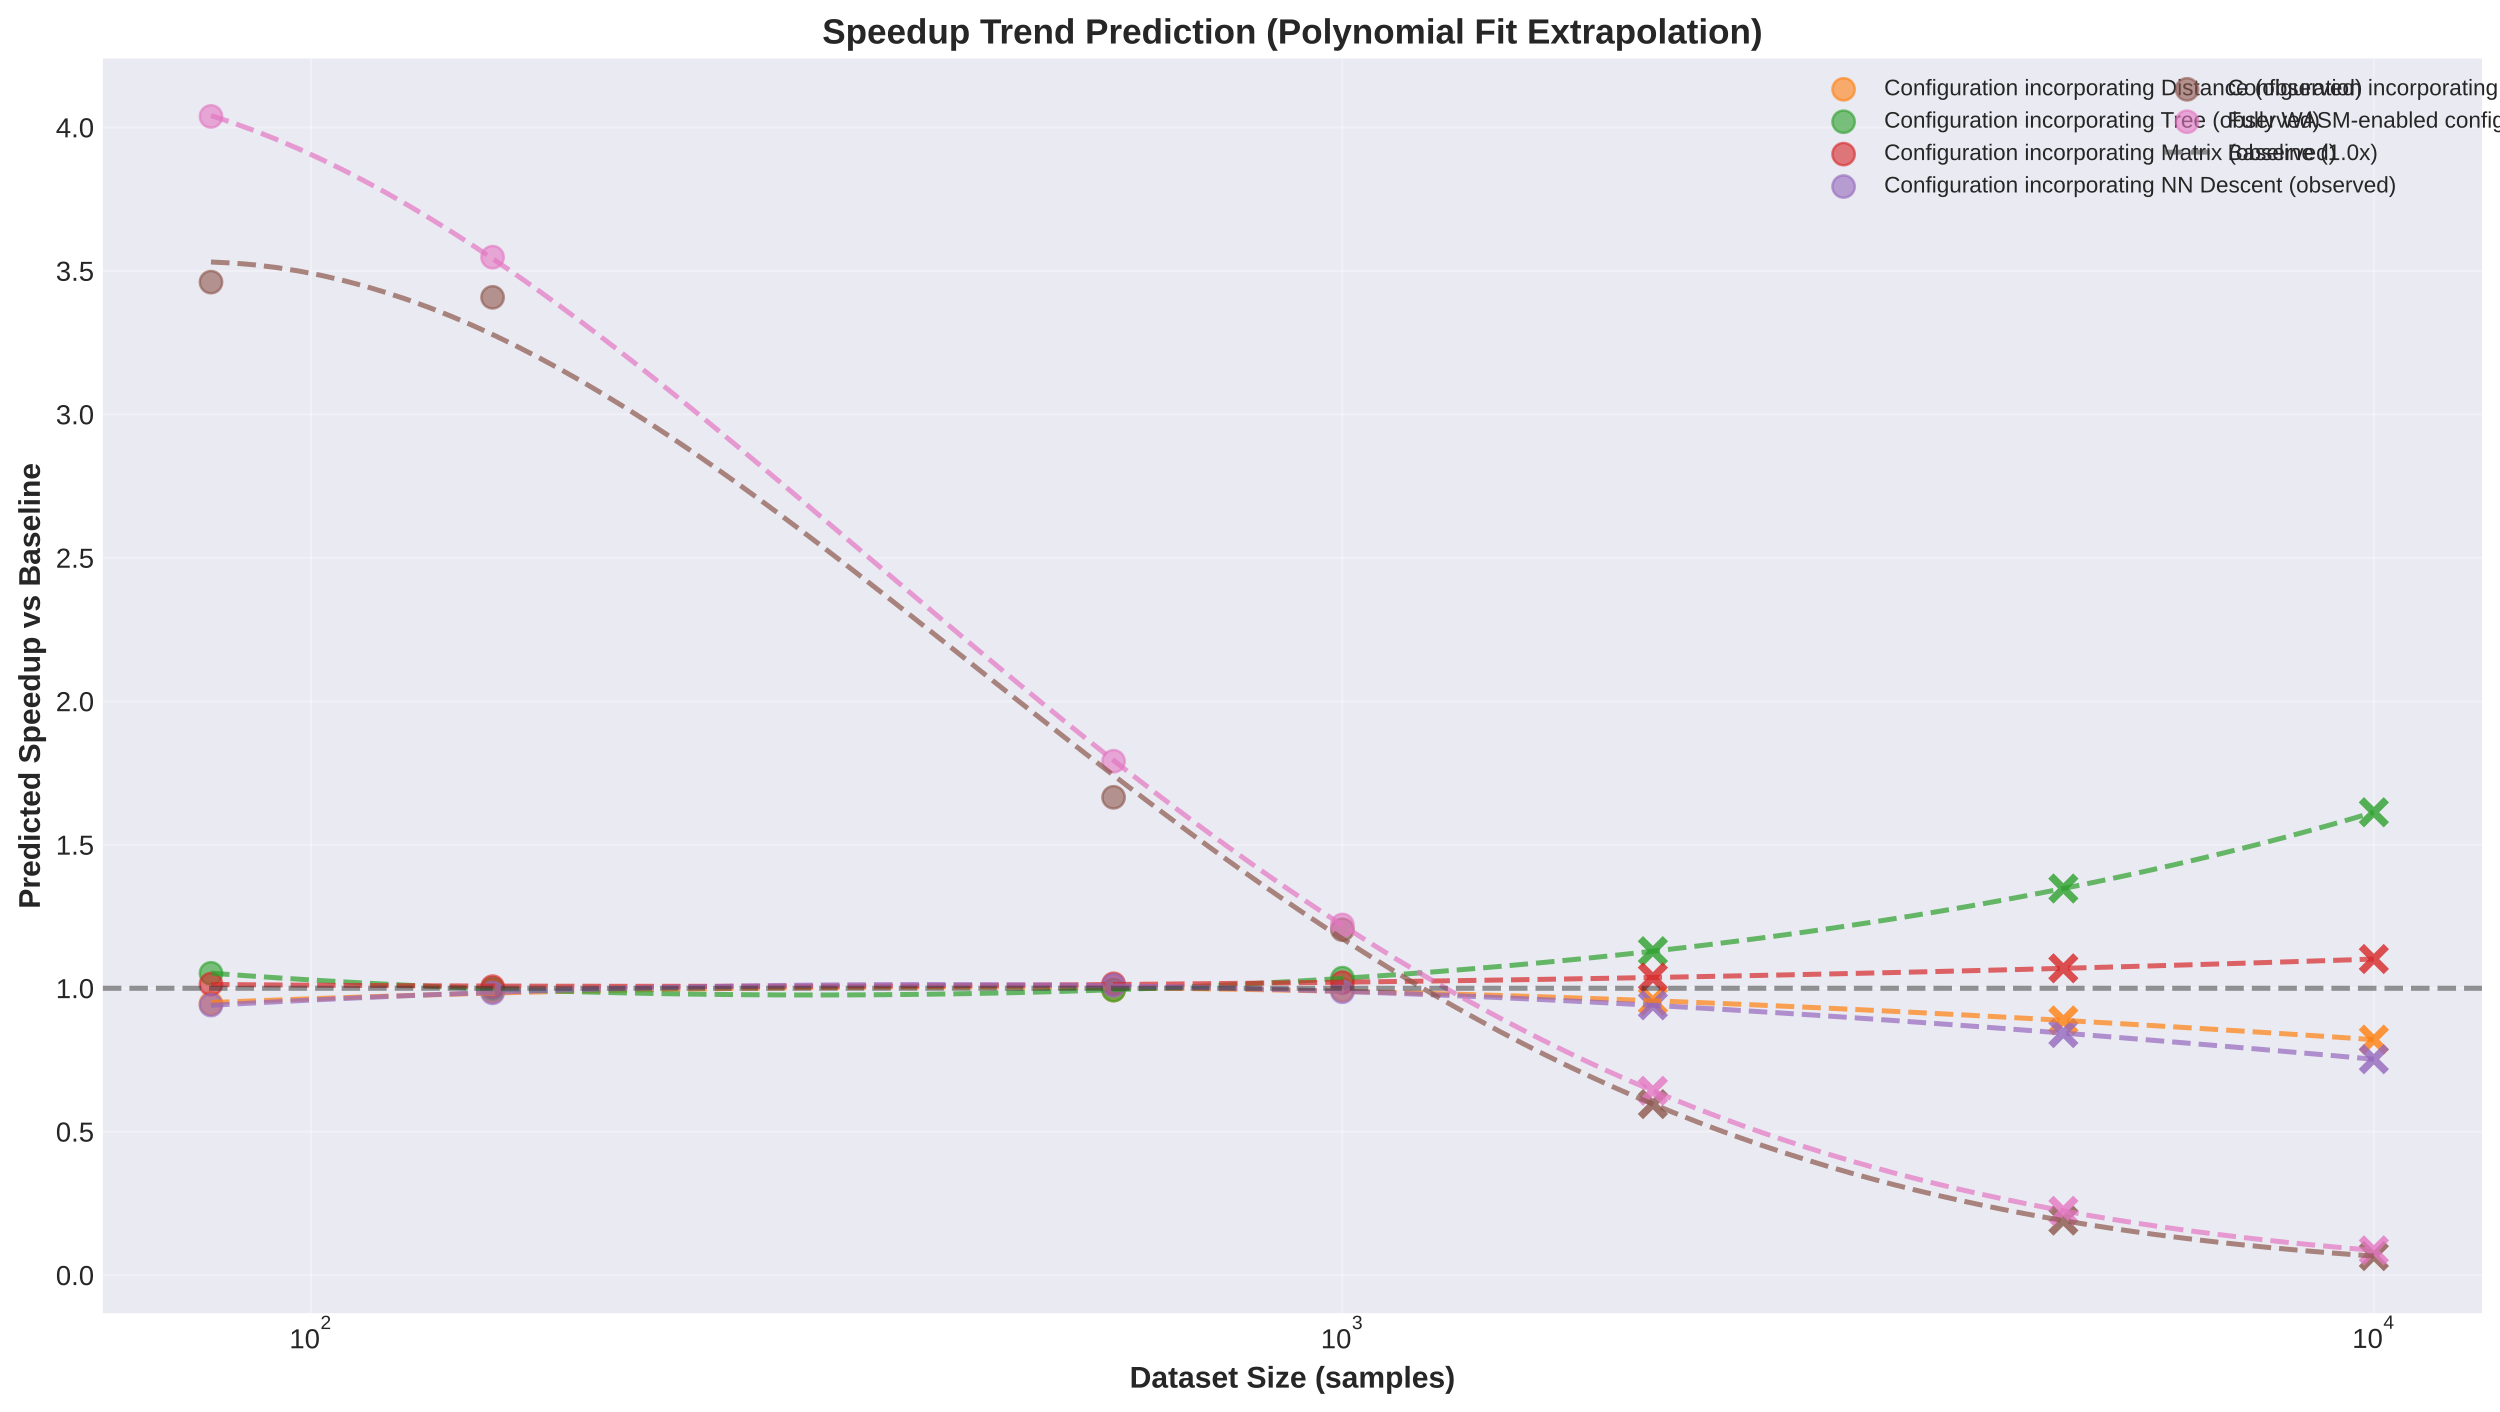
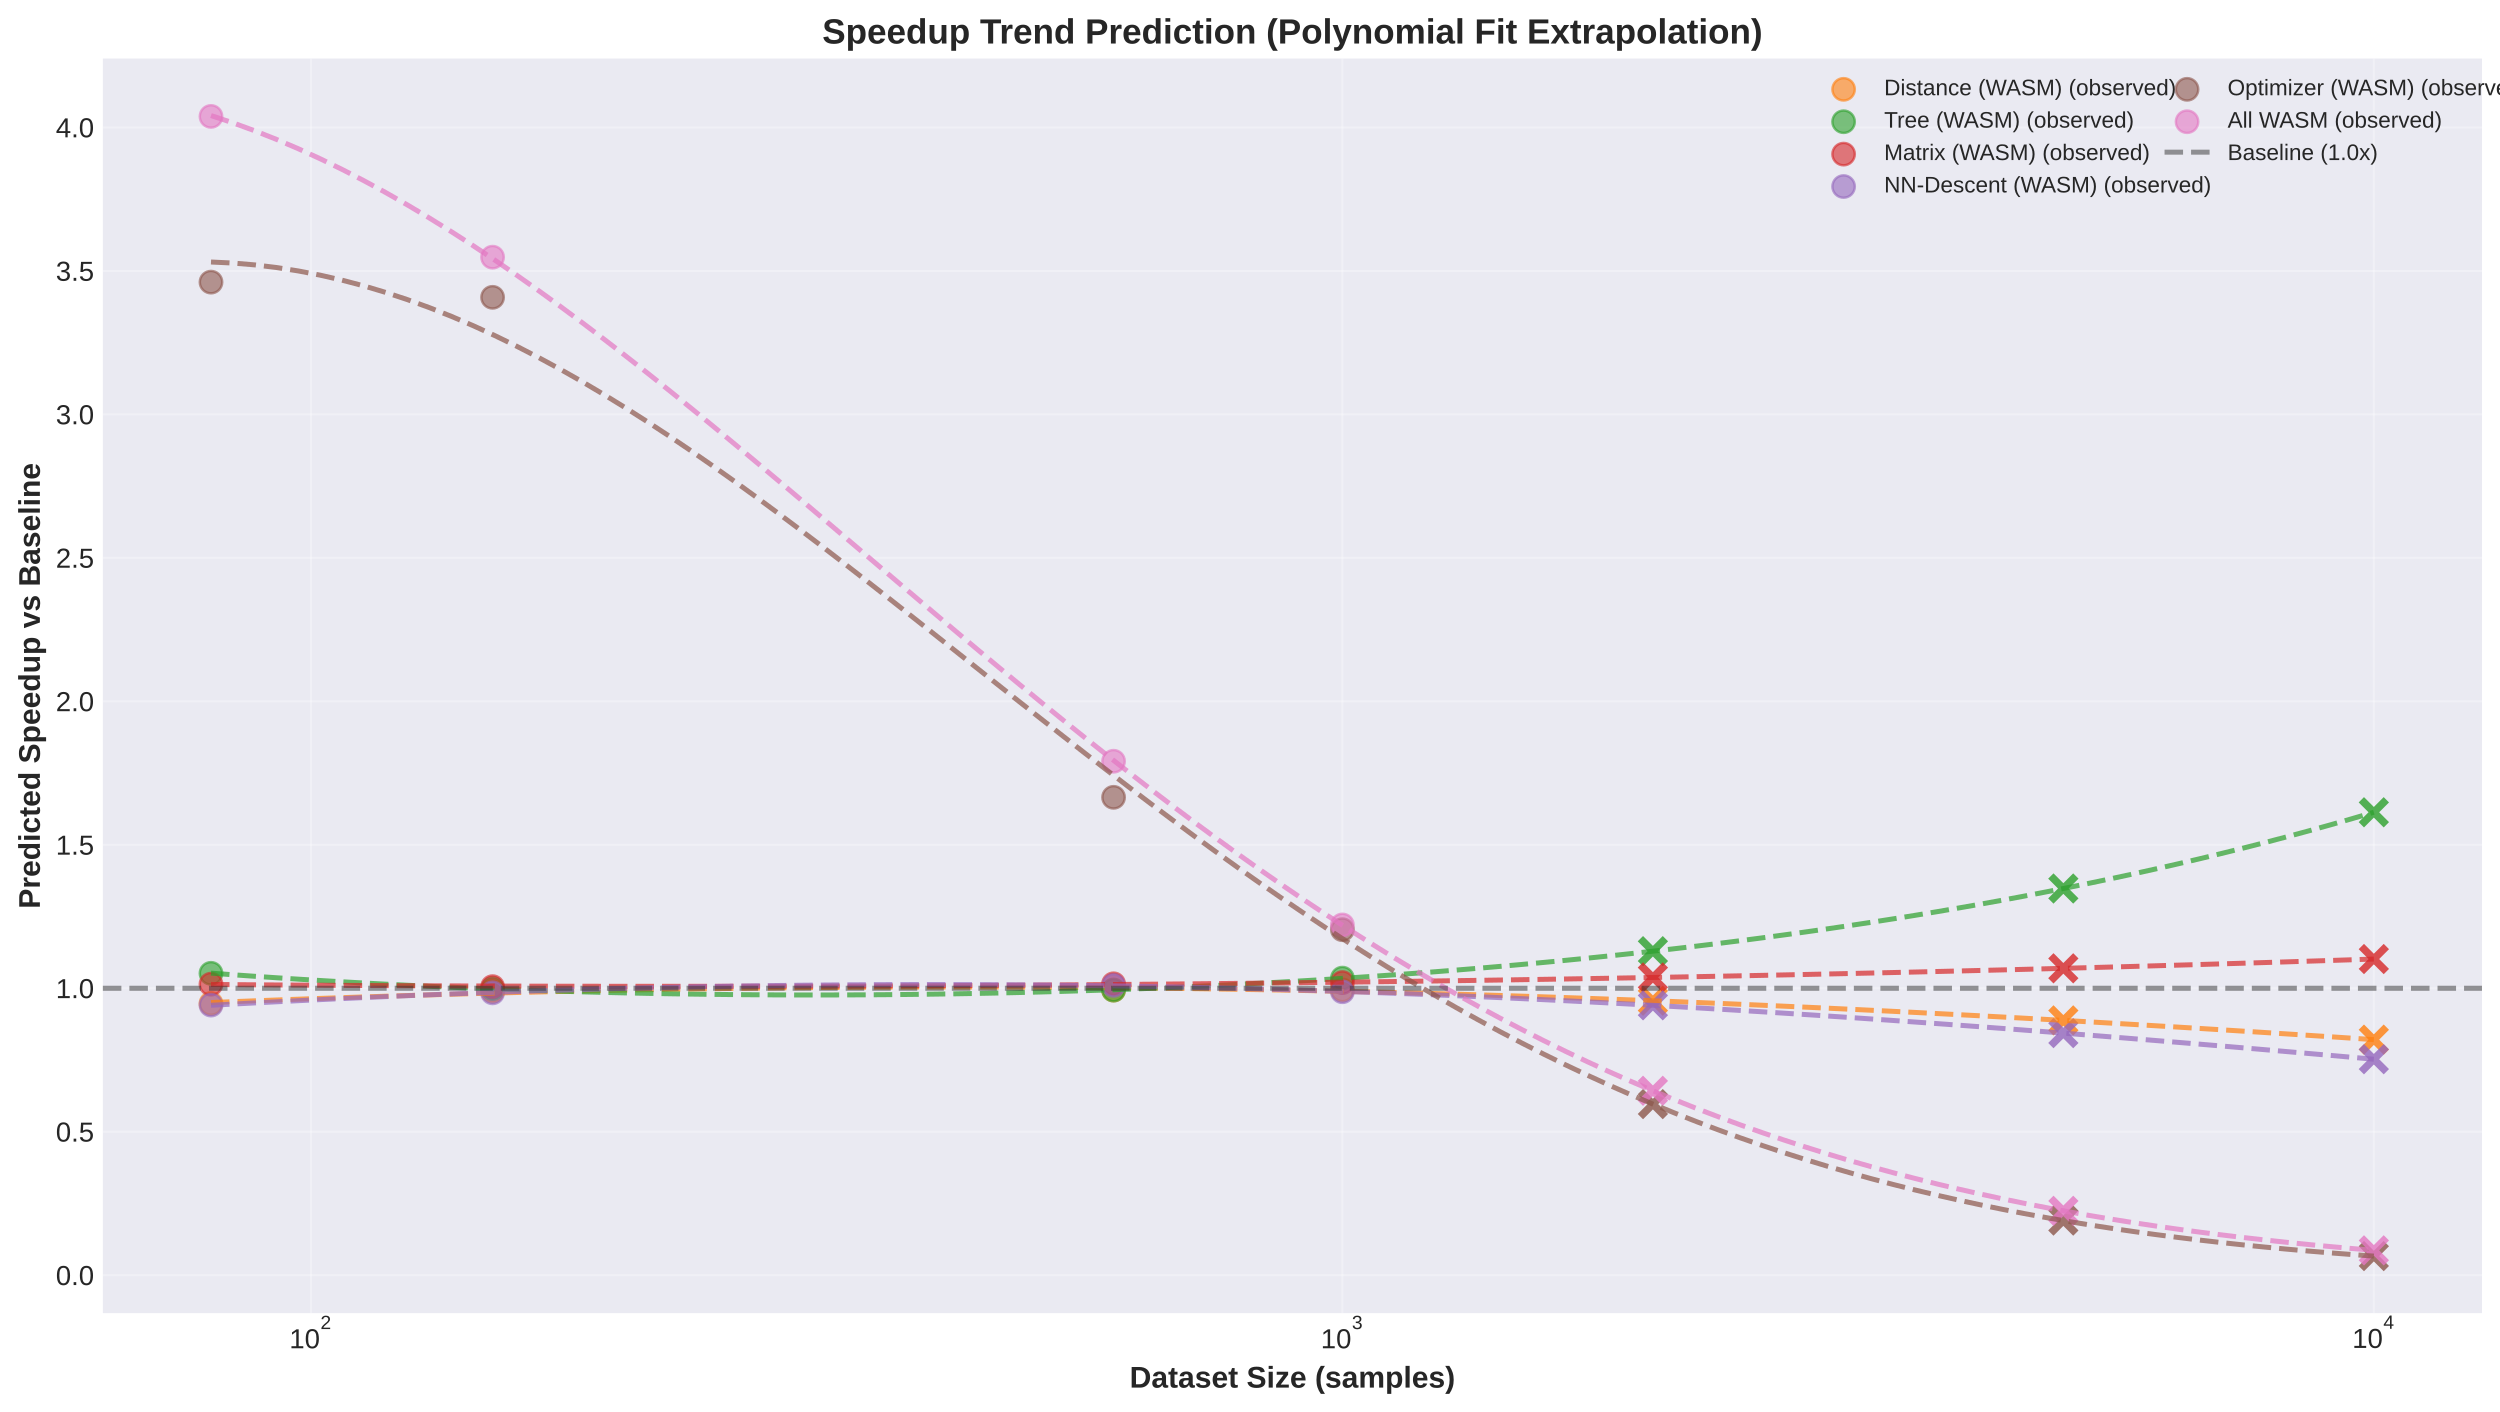
<svg xmlns="http://www.w3.org/2000/svg" xmlns:xlink="http://www.w3.org/1999/xlink" width="998.855pt" height="564.142pt" viewBox="0 0 998.855 564.142" version="1.1">
  <defs>
    <style type="text/css">*{stroke-linejoin: round; stroke-linecap: butt}</style>
  </defs>
  <g id="figure_1">
    <g id="patch_1">
      <path d="M 0 564.142  L 998.855 564.142  L 998.855 0  L 0 0  z " style="fill: #ffffff" />
    </g>
    <g id="axes_1">
      <g id="patch_2">
        <path d="M 41.094 524.65  L 991.655 524.65  L 991.655 23.392  L 41.094 23.392  z " style="fill: #eaeaf2" />
      </g>
      <g id="matplotlib.axis_1">
        <g id="xtick_1">
          <g id="line2d_1">
            <path d="M 124.238 524.65  L 124.238 23.392  " clip-path="url(#pc8024c5286)" style="fill: none; stroke: #ffffff; stroke-opacity: 0.3; stroke-width: 0.8; stroke-linecap: round" />
          </g>
          <g id="line2d_2" />
          <g id="text_1">
            <g style="fill: #262626" transform="translate(115.6032 539.4942)">
              <text>
                <tspan x="0" y="-0.799" style="font-size: 11px; font-family: 'Arial'; fill: #262626">1</tspan>
                <tspan x="6.118" y="-0.799" style="font-size: 11px; font-family: 'Arial'; fill: #262626">0</tspan>
                <tspan x="12.427" y="-8.466" style="font-size: 7.7px; font-family: 'Arial'; fill: #262626">2</tspan>
              </text>
            </g>
          </g>
        </g>
        <g id="xtick_2">
          <g id="line2d_3">
            <path d="M 536.343 524.65  L 536.343 23.392  " clip-path="url(#pc8024c5286)" style="fill: none; stroke: #ffffff; stroke-opacity: 0.3; stroke-width: 0.8; stroke-linecap: round" />
          </g>
          <g id="line2d_4" />
          <g id="text_2">
            <g style="fill: #262626" transform="translate(527.7079 539.4942)">
              <text>
                <tspan x="0" y="-0.799" style="font-size: 11px; font-family: 'Arial'; fill: #262626">1</tspan>
                <tspan x="6.118" y="-0.799" style="font-size: 11px; font-family: 'Arial'; fill: #262626">0</tspan>
                <tspan x="12.427" y="-8.466" style="font-size: 7.7px; font-family: 'Arial'; fill: #262626">3</tspan>
              </text>
            </g>
          </g>
        </g>
        <g id="xtick_3">
          <g id="line2d_5">
            <path d="M 948.448 524.65  L 948.448 23.392  " clip-path="url(#pc8024c5286)" style="fill: none; stroke: #ffffff; stroke-opacity: 0.3; stroke-width: 0.8; stroke-linecap: round" />
          </g>
          <g id="line2d_6" />
          <g id="text_3">
            <g style="fill: #262626" transform="translate(939.8127 539.3842)">
              <text>
                <tspan x="0" y="-0.821" style="font-size: 11px; font-family: 'Arial'; fill: #262626">1</tspan>
                <tspan x="6.118" y="-0.821" style="font-size: 11px; font-family: 'Arial'; fill: #262626">0</tspan>
                <tspan x="12.427" y="-8.488" style="font-size: 7.7px; font-family: 'Arial'; fill: #262626">4</tspan>
              </text>
            </g>
          </g>
        </g>
        <g id="xtick_4">
          <g id="line2d_7" />
        </g>
        <g id="xtick_5">
          <g id="line2d_8" />
        </g>
        <g id="xtick_6">
          <g id="line2d_9" />
        </g>
        <g id="xtick_7">
          <g id="line2d_10" />
        </g>
        <g id="xtick_8">
          <g id="line2d_11" />
        </g>
        <g id="xtick_9">
          <g id="line2d_12" />
        </g>
        <g id="xtick_10">
          <g id="line2d_13" />
        </g>
        <g id="xtick_11">
          <g id="line2d_14" />
        </g>
        <g id="xtick_12">
          <g id="line2d_15" />
        </g>
        <g id="xtick_13">
          <g id="line2d_16" />
        </g>
        <g id="xtick_14">
          <g id="line2d_17" />
        </g>
        <g id="xtick_15">
          <g id="line2d_18" />
        </g>
        <g id="xtick_16">
          <g id="line2d_19" />
        </g>
        <g id="xtick_17">
          <g id="line2d_20" />
        </g>
        <g id="xtick_18">
          <g id="line2d_21" />
        </g>
        <g id="xtick_19">
          <g id="line2d_22" />
        </g>
        <g id="xtick_20">
          <g id="line2d_23" />
        </g>
        <g id="xtick_21">
          <g id="line2d_24" />
        </g>
        <g id="xtick_22">
          <g id="line2d_25" />
        </g>
        <g id="text_4">
          <text style="font-weight: 700; font-size: 12px; font-family: 'Arial', 'Liberation Sans', 'DejaVu Sans', 'Bitstream Vera Sans', sans-serif; text-anchor: middle; fill: #262626" x="516.374" y="554.416" transform="rotate(-0 516.3744 554.4161)">Dataset Size (samples)</text>
        </g>
      </g>
      <g id="matplotlib.axis_2">
        <g id="ytick_1">
          <g id="line2d_26">
            <path d="M 41.094 509.496  L 991.655 509.496  " clip-path="url(#pc8024c5286)" style="fill: none; stroke: #ffffff; stroke-opacity: 0.3; stroke-width: 0.8; stroke-linecap: round" />
          </g>
          <g id="line2d_27" />
          <g id="text_5">
            <text style="font-size: 11px; font-family: 'Arial', 'Liberation Sans', 'DejaVu Sans', 'Bitstream Vera Sans', sans-serif; text-anchor: end; fill: #262626" x="37.594" y="513.432" transform="rotate(-0 37.59375 513.4325)">0.0</text>
          </g>
        </g>
        <g id="ytick_2">
          <g id="line2d_28">
            <path d="M 41.094 452.174  L 991.655 452.174  " clip-path="url(#pc8024c5286)" style="fill: none; stroke: #ffffff; stroke-opacity: 0.3; stroke-width: 0.8; stroke-linecap: round" />
          </g>
          <g id="line2d_29" />
          <g id="text_6">
            <text style="font-size: 11px; font-family: 'Arial', 'Liberation Sans', 'DejaVu Sans', 'Bitstream Vera Sans', sans-serif; text-anchor: end; fill: #262626" x="37.594" y="456.111" transform="rotate(-0 37.59375 456.1112)">0.5</text>
          </g>
        </g>
        <g id="ytick_3">
          <g id="line2d_30">
            <path d="M 41.094 394.853  L 991.655 394.853  " clip-path="url(#pc8024c5286)" style="fill: none; stroke: #ffffff; stroke-opacity: 0.3; stroke-width: 0.8; stroke-linecap: round" />
          </g>
          <g id="line2d_31" />
          <g id="text_7">
            <text style="font-size: 11px; font-family: 'Arial', 'Liberation Sans', 'DejaVu Sans', 'Bitstream Vera Sans', sans-serif; text-anchor: end; fill: #262626" x="37.594" y="398.79" transform="rotate(-0 37.59375 398.7898)">1.0</text>
          </g>
        </g>
        <g id="ytick_4">
          <g id="line2d_32">
            <path d="M 41.094 337.532  L 991.655 337.532  " clip-path="url(#pc8024c5286)" style="fill: none; stroke: #ffffff; stroke-opacity: 0.3; stroke-width: 0.8; stroke-linecap: round" />
          </g>
          <g id="line2d_33" />
          <g id="text_8">
            <text style="font-size: 11px; font-family: 'Arial', 'Liberation Sans', 'DejaVu Sans', 'Bitstream Vera Sans', sans-serif; text-anchor: end; fill: #262626" x="37.594" y="341.468" transform="rotate(-0 37.59375 341.4685)">1.5</text>
          </g>
        </g>
        <g id="ytick_5">
          <g id="line2d_34">
            <path d="M 41.094 280.21  L 991.655 280.21  " clip-path="url(#pc8024c5286)" style="fill: none; stroke: #ffffff; stroke-opacity: 0.3; stroke-width: 0.8; stroke-linecap: round" />
          </g>
          <g id="line2d_35" />
          <g id="text_9">
            <text style="font-size: 11px; font-family: 'Arial', 'Liberation Sans', 'DejaVu Sans', 'Bitstream Vera Sans', sans-serif; text-anchor: end; fill: #262626" x="37.594" y="284.147" transform="rotate(-0 37.59375 284.1472)">2.0</text>
          </g>
        </g>
        <g id="ytick_6">
          <g id="line2d_36">
            <path d="M 41.094 222.889  L 991.655 222.889  " clip-path="url(#pc8024c5286)" style="fill: none; stroke: #ffffff; stroke-opacity: 0.3; stroke-width: 0.8; stroke-linecap: round" />
          </g>
          <g id="line2d_37" />
          <g id="text_10">
            <text style="font-size: 11px; font-family: 'Arial', 'Liberation Sans', 'DejaVu Sans', 'Bitstream Vera Sans', sans-serif; text-anchor: end; fill: #262626" x="37.594" y="226.826" transform="rotate(-0 37.59375 226.8258)">2.5</text>
          </g>
        </g>
        <g id="ytick_7">
          <g id="line2d_38">
            <path d="M 41.094 165.568  L 991.655 165.568  " clip-path="url(#pc8024c5286)" style="fill: none; stroke: #ffffff; stroke-opacity: 0.3; stroke-width: 0.8; stroke-linecap: round" />
          </g>
          <g id="line2d_39" />
          <g id="text_11">
            <text style="font-size: 11px; font-family: 'Arial', 'Liberation Sans', 'DejaVu Sans', 'Bitstream Vera Sans', sans-serif; text-anchor: end; fill: #262626" x="37.594" y="169.505" transform="rotate(-0 37.59375 169.5045)">3.0</text>
          </g>
        </g>
        <g id="ytick_8">
          <g id="line2d_40">
            <path d="M 41.094 108.246  L 991.655 108.246  " clip-path="url(#pc8024c5286)" style="fill: none; stroke: #ffffff; stroke-opacity: 0.3; stroke-width: 0.8; stroke-linecap: round" />
          </g>
          <g id="line2d_41" />
          <g id="text_12">
            <text style="font-size: 11px; font-family: 'Arial', 'Liberation Sans', 'DejaVu Sans', 'Bitstream Vera Sans', sans-serif; text-anchor: end; fill: #262626" x="37.594" y="112.183" transform="rotate(-0 37.59375 112.1832)">3.5</text>
          </g>
        </g>
        <g id="ytick_9">
          <g id="line2d_42">
            <path d="M 41.094 50.925  L 991.655 50.925  " clip-path="url(#pc8024c5286)" style="fill: none; stroke: #ffffff; stroke-opacity: 0.3; stroke-width: 0.8; stroke-linecap: round" />
          </g>
          <g id="line2d_43" />
          <g id="text_13">
            <text style="font-size: 11px; font-family: 'Arial', 'Liberation Sans', 'DejaVu Sans', 'Bitstream Vera Sans', sans-serif; text-anchor: end; fill: #262626" x="37.594" y="54.862" transform="rotate(-0 37.59375 54.86186)">4.0</text>
          </g>
        </g>
        <g id="text_14">
          <text style="font-weight: 700; font-size: 12px; font-family: 'Arial', 'Liberation Sans', 'DejaVu Sans', 'Bitstream Vera Sans', sans-serif; text-anchor: middle; fill: #262626" x="15.936" y="274.021" transform="rotate(-90 15.93562 274.021)">Predicted Speedup vs Baseline</text>
        </g>
      </g>
      <g id="PathCollection_1">
        <defs>
          <path id="m5bdf2ed80e" d="M 0 4.472  C 1.186 4.472 2.324 4.001 3.162 3.162  C 4.001 2.324 4.472 1.186 4.472 0  C 4.472 -1.186 4.001 -2.324 3.162 -3.162  C 2.324 -4.001 1.186 -4.472 0 -4.472  C -1.186 -4.472 -2.324 -4.001 -3.162 -3.162  C -4.001 -2.324 -4.472 -1.186 -4.472 0  C -4.472 1.186 -4.001 2.324 -3.162 3.162  C -2.324 4.001 -1.186 4.472 0 4.472  z " style="stroke: #ff7f0e; stroke-opacity: 0.6" />
        </defs>
        <g clip-path="url(#pc8024c5286)">
          <use xlink:href="#m5bdf2ed80e" x="84.301" y="400.957" style="fill: #ff7f0e; fill-opacity: 0.6; stroke: #ff7f0e; stroke-opacity: 0.6" />
          <use xlink:href="#m5bdf2ed80e" x="196.806" y="395.995" style="fill: #ff7f0e; fill-opacity: 0.6; stroke: #ff7f0e; stroke-opacity: 0.6" />
          <use xlink:href="#m5bdf2ed80e" x="444.918" y="395.575" style="fill: #ff7f0e; fill-opacity: 0.6; stroke: #ff7f0e; stroke-opacity: 0.6" />
          <use xlink:href="#m5bdf2ed80e" x="536.343" y="395.53" style="fill: #ff7f0e; fill-opacity: 0.6; stroke: #ff7f0e; stroke-opacity: 0.6" />
        </g>
      </g>
      <g id="PathCollection_2">
        <defs>
          <path id="meba28fdb77" d="M -5 5  L 5 -5  M -5 -5  L 5 5  " style="stroke: #ff7f0e; stroke-opacity: 0.8; stroke-width: 3" />
        </defs>
        <g clip-path="url(#pc8024c5286)">
          <use xlink:href="#meba28fdb77" x="660.399" y="399.836" style="fill: #ff7f0e; fill-opacity: 0.8; stroke: #ff7f0e; stroke-opacity: 0.8; stroke-width: 3" />
          <use xlink:href="#meba28fdb77" x="824.392" y="407.685" style="fill: #ff7f0e; fill-opacity: 0.8; stroke: #ff7f0e; stroke-opacity: 0.8; stroke-width: 3" />
          <use xlink:href="#meba28fdb77" x="948.448" y="415.38" style="fill: #ff7f0e; fill-opacity: 0.8; stroke: #ff7f0e; stroke-opacity: 0.8; stroke-width: 3" />
        </g>
      </g>
      <g id="PathCollection_3">
        <defs>
          <path id="m80d39f1012" d="M 0 4.472  C 1.186 4.472 2.324 4.001 3.162 3.162  C 4.001 2.324 4.472 1.186 4.472 0  C 4.472 -1.186 4.001 -2.324 3.162 -3.162  C 2.324 -4.001 1.186 -4.472 0 -4.472  C -1.186 -4.472 -2.324 -4.001 -3.162 -3.162  C -4.001 -2.324 -4.472 -1.186 -4.472 0  C -4.472 1.186 -4.001 2.324 -3.162 3.162  C -2.324 4.001 -1.186 4.472 0 4.472  z " style="stroke: #2ca02c; stroke-opacity: 0.6" />
        </defs>
        <g clip-path="url(#pc8024c5286)">
          <use xlink:href="#m80d39f1012" x="84.301" y="388.882" style="fill: #2ca02c; fill-opacity: 0.6; stroke: #2ca02c; stroke-opacity: 0.6" />
          <use xlink:href="#m80d39f1012" x="196.806" y="394.987" style="fill: #2ca02c; fill-opacity: 0.6; stroke: #2ca02c; stroke-opacity: 0.6" />
          <use xlink:href="#m80d39f1012" x="444.918" y="395.592" style="fill: #2ca02c; fill-opacity: 0.6; stroke: #2ca02c; stroke-opacity: 0.6" />
          <use xlink:href="#m80d39f1012" x="536.343" y="390.8" style="fill: #2ca02c; fill-opacity: 0.6; stroke: #2ca02c; stroke-opacity: 0.6" />
        </g>
      </g>
      <g id="PathCollection_4">
        <defs>
          <path id="ma92d2beee7" d="M -5 5  L 5 -5  M -5 -5  L 5 5  " style="stroke: #2ca02c; stroke-opacity: 0.8; stroke-width: 3" />
        </defs>
        <g clip-path="url(#pc8024c5286)">
          <use xlink:href="#ma92d2beee7" x="660.399" y="380.037" style="fill: #2ca02c; fill-opacity: 0.8; stroke: #2ca02c; stroke-opacity: 0.8; stroke-width: 3" />
          <use xlink:href="#ma92d2beee7" x="824.392" y="354.997" style="fill: #2ca02c; fill-opacity: 0.8; stroke: #2ca02c; stroke-opacity: 0.8; stroke-width: 3" />
          <use xlink:href="#ma92d2beee7" x="948.448" y="324.537" style="fill: #2ca02c; fill-opacity: 0.8; stroke: #2ca02c; stroke-opacity: 0.8; stroke-width: 3" />
        </g>
      </g>
      <g id="PathCollection_5">
        <defs>
          <path id="m6572d2c0f2" d="M 0 4.472  C 1.186 4.472 2.324 4.001 3.162 3.162  C 4.001 2.324 4.472 1.186 4.472 0  C 4.472 -1.186 4.001 -2.324 3.162 -3.162  C 2.324 -4.001 1.186 -4.472 0 -4.472  C -1.186 -4.472 -2.324 -4.001 -3.162 -3.162  C -4.001 -2.324 -4.472 -1.186 -4.472 0  C -4.472 1.186 -4.001 2.324 -3.162 3.162  C -2.324 4.001 -1.186 4.472 0 4.472  z " style="stroke: #d62728; stroke-opacity: 0.6" />
        </defs>
        <g clip-path="url(#pc8024c5286)">
          <use xlink:href="#m6572d2c0f2" x="84.301" y="393.208" style="fill: #d62728; fill-opacity: 0.6; stroke: #d62728; stroke-opacity: 0.6" />
          <use xlink:href="#m6572d2c0f2" x="196.806" y="394.205" style="fill: #d62728; fill-opacity: 0.6; stroke: #d62728; stroke-opacity: 0.6" />
          <use xlink:href="#m6572d2c0f2" x="444.918" y="393.073" style="fill: #d62728; fill-opacity: 0.6; stroke: #d62728; stroke-opacity: 0.6" />
          <use xlink:href="#m6572d2c0f2" x="536.343" y="392.59" style="fill: #d62728; fill-opacity: 0.6; stroke: #d62728; stroke-opacity: 0.6" />
        </g>
      </g>
      <g id="PathCollection_6">
        <defs>
          <path id="m8586b30c77" d="M -5 5  L 5 -5  M -5 -5  L 5 5  " style="stroke: #d62728; stroke-opacity: 0.8; stroke-width: 3" />
        </defs>
        <g clip-path="url(#pc8024c5286)">
          <use xlink:href="#m8586b30c77" x="660.399" y="390.541" style="fill: #d62728; fill-opacity: 0.8; stroke: #d62728; stroke-opacity: 0.8; stroke-width: 3" />
          <use xlink:href="#m8586b30c77" x="824.392" y="386.886" style="fill: #d62728; fill-opacity: 0.8; stroke: #d62728; stroke-opacity: 0.8; stroke-width: 3" />
          <use xlink:href="#m8586b30c77" x="948.448" y="383.176" style="fill: #d62728; fill-opacity: 0.8; stroke: #d62728; stroke-opacity: 0.8; stroke-width: 3" />
        </g>
      </g>
      <g id="PathCollection_7">
        <defs>
          <path id="m5a417ddd2f" d="M 0 4.472  C 1.186 4.472 2.324 4.001 3.162 3.162  C 4.001 2.324 4.472 1.186 4.472 0  C 4.472 -1.186 4.001 -2.324 3.162 -3.162  C 2.324 -4.001 1.186 -4.472 0 -4.472  C -1.186 -4.472 -2.324 -4.001 -3.162 -3.162  C -4.001 -2.324 -4.472 -1.186 -4.472 0  C -4.472 1.186 -4.001 2.324 -3.162 3.162  C -2.324 4.001 -1.186 4.472 0 4.472  z " style="stroke: #9467bd; stroke-opacity: 0.6" />
        </defs>
        <g clip-path="url(#pc8024c5286)">
          <use xlink:href="#m5a417ddd2f" x="84.301" y="401.568" style="fill: #9467bd; fill-opacity: 0.6; stroke: #9467bd; stroke-opacity: 0.6" />
          <use xlink:href="#m5a417ddd2f" x="196.806" y="396.682" style="fill: #9467bd; fill-opacity: 0.6; stroke: #9467bd; stroke-opacity: 0.6" />
          <use xlink:href="#m5a417ddd2f" x="444.918" y="393.697" style="fill: #9467bd; fill-opacity: 0.6; stroke: #9467bd; stroke-opacity: 0.6" />
          <use xlink:href="#m5a417ddd2f" x="536.343" y="396.24" style="fill: #9467bd; fill-opacity: 0.6; stroke: #9467bd; stroke-opacity: 0.6" />
        </g>
      </g>
      <g id="PathCollection_8">
        <defs>
          <path id="m45337624ee" d="M -5 5  L 5 -5  M -5 -5  L 5 5  " style="stroke: #9467bd; stroke-opacity: 0.8; stroke-width: 3" />
        </defs>
        <g clip-path="url(#pc8024c5286)">
          <use xlink:href="#m45337624ee" x="660.399" y="401.673" style="fill: #9467bd; fill-opacity: 0.8; stroke: #9467bd; stroke-opacity: 0.8; stroke-width: 3" />
          <use xlink:href="#m45337624ee" x="824.392" y="412.772" style="fill: #9467bd; fill-opacity: 0.8; stroke: #9467bd; stroke-opacity: 0.8; stroke-width: 3" />
          <use xlink:href="#m45337624ee" x="948.448" y="423.205" style="fill: #9467bd; fill-opacity: 0.8; stroke: #9467bd; stroke-opacity: 0.8; stroke-width: 3" />
        </g>
      </g>
      <g id="PathCollection_9">
        <defs>
          <path id="m40ac963ca3" d="M 0 4.472  C 1.186 4.472 2.324 4.001 3.162 3.162  C 4.001 2.324 4.472 1.186 4.472 0  C 4.472 -1.186 4.001 -2.324 3.162 -3.162  C 2.324 -4.001 1.186 -4.472 0 -4.472  C -1.186 -4.472 -2.324 -4.001 -3.162 -3.162  C -4.001 -2.324 -4.472 -1.186 -4.472 0  C -4.472 1.186 -4.001 2.324 -3.162 3.162  C -2.324 4.001 -1.186 4.472 0 4.472  z " style="stroke: #8c564b; stroke-opacity: 0.6" />
        </defs>
        <g clip-path="url(#pc8024c5286)">
          <use xlink:href="#m40ac963ca3" x="84.301" y="112.721" style="fill: #8c564b; fill-opacity: 0.6; stroke: #8c564b; stroke-opacity: 0.6" />
          <use xlink:href="#m40ac963ca3" x="196.806" y="118.795" style="fill: #8c564b; fill-opacity: 0.6; stroke: #8c564b; stroke-opacity: 0.6" />
          <use xlink:href="#m40ac963ca3" x="444.918" y="318.565" style="fill: #8c564b; fill-opacity: 0.6; stroke: #8c564b; stroke-opacity: 0.6" />
          <use xlink:href="#m40ac963ca3" x="536.343" y="371.454" style="fill: #8c564b; fill-opacity: 0.6; stroke: #8c564b; stroke-opacity: 0.6" />
        </g>
      </g>
      <g id="PathCollection_10">
        <defs>
          <path id="mdcdbb8d186" d="M -5 5  L 5 -5  M -5 -5  L 5 5  " style="stroke: #8c564b; stroke-opacity: 0.8; stroke-width: 3" />
        </defs>
        <g clip-path="url(#pc8024c5286)">
          <use xlink:href="#mdcdbb8d186" x="660.399" y="441.142" style="fill: #8c564b; fill-opacity: 0.8; stroke: #8c564b; stroke-opacity: 0.8; stroke-width: 3" />
          <use xlink:href="#mdcdbb8d186" x="824.392" y="487.674" style="fill: #8c564b; fill-opacity: 0.8; stroke: #8c564b; stroke-opacity: 0.8; stroke-width: 3" />
          <use xlink:href="#mdcdbb8d186" x="948.448" y="501.866" style="fill: #8c564b; fill-opacity: 0.8; stroke: #8c564b; stroke-opacity: 0.8; stroke-width: 3" />
        </g>
      </g>
      <g id="PathCollection_11">
        <defs>
          <path id="med6f06ca85" d="M 0 4.472  C 1.186 4.472 2.324 4.001 3.162 3.162  C 4.001 2.324 4.472 1.186 4.472 0  C 4.472 -1.186 4.001 -2.324 3.162 -3.162  C 2.324 -4.001 1.186 -4.472 0 -4.472  C -1.186 -4.472 -2.324 -4.001 -3.162 -3.162  C -4.001 -2.324 -4.472 -1.186 -4.472 0  C -4.472 1.186 -4.001 2.324 -3.162 3.162  C -2.324 4.001 -1.186 4.472 0 4.472  z " style="stroke: #e377c2; stroke-opacity: 0.6" />
        </defs>
        <g clip-path="url(#pc8024c5286)">
          <use xlink:href="#med6f06ca85" x="84.301" y="46.516" style="fill: #e377c2; fill-opacity: 0.6; stroke: #e377c2; stroke-opacity: 0.6" />
          <use xlink:href="#med6f06ca85" x="196.806" y="102.751" style="fill: #e377c2; fill-opacity: 0.6; stroke: #e377c2; stroke-opacity: 0.6" />
          <use xlink:href="#med6f06ca85" x="444.918" y="304.154" style="fill: #e377c2; fill-opacity: 0.6; stroke: #e377c2; stroke-opacity: 0.6" />
          <use xlink:href="#med6f06ca85" x="536.343" y="369.558" style="fill: #e377c2; fill-opacity: 0.6; stroke: #e377c2; stroke-opacity: 0.6" />
        </g>
      </g>
      <g id="PathCollection_12">
        <defs>
          <path id="m58df17bee5" d="M -5 5  L 5 -5  M -5 -5  L 5 5  " style="stroke: #e377c2; stroke-opacity: 0.8; stroke-width: 3" />
        </defs>
        <g clip-path="url(#pc8024c5286)">
          <use xlink:href="#m58df17bee5" x="660.399" y="435.81" style="fill: #e377c2; fill-opacity: 0.8; stroke: #e377c2; stroke-opacity: 0.8; stroke-width: 3" />
          <use xlink:href="#m58df17bee5" x="824.392" y="483.776" style="fill: #e377c2; fill-opacity: 0.8; stroke: #e377c2; stroke-opacity: 0.8; stroke-width: 3" />
          <use xlink:href="#m58df17bee5" x="948.448" y="499.569" style="fill: #e377c2; fill-opacity: 0.8; stroke: #e377c2; stroke-opacity: 0.8; stroke-width: 3" />
        </g>
      </g>
      <g id="line2d_44">
        <path d="M 84.301 400.561  L 93.03 400.211  L 101.759 399.871  L 110.487 399.54  L 119.216 399.218  L 127.945 398.906  L 136.674 398.604  L 145.402 398.311  L 154.131 398.028  L 162.86 397.756  L 171.589 397.493  L 180.317 397.241  L 189.046 396.998  L 197.775 396.766  L 206.504 396.545  L 215.232 396.333  L 223.961 396.132  L 232.69 395.942  L 241.419 395.762  L 250.147 395.593  L 258.876 395.434  L 267.605 395.286  L 276.334 395.149  L 285.062 395.023  L 293.791 394.907  L 302.52 394.803  L 311.249 394.709  L 319.977 394.626  L 328.706 394.554  L 337.435 394.493  L 346.164 394.443  L 354.892 394.404  L 363.621 394.376  L 372.35 394.358  L 381.079 394.352  L 389.807 394.357  L 398.536 394.373  L 407.265 394.4  L 415.994 394.438  L 424.722 394.487  L 433.451 394.547  L 442.18 394.618  L 450.909 394.7  L 459.637 394.792  L 468.366 394.896  L 477.095 395.01  L 485.824 395.136  L 494.552 395.272  L 503.281 395.418  L 512.01 395.576  L 520.739 395.744  L 529.468 395.923  L 538.196 396.112  L 546.925 396.312  L 555.654 396.522  L 564.383 396.743  L 573.111 396.974  L 581.84 397.215  L 590.569 397.466  L 599.298 397.728  L 608.026 398  L 616.755 398.281  L 625.484 398.573  L 634.213 398.874  L 642.941 399.185  L 651.67 399.506  L 660.399 399.836  L 669.128 400.176  L 677.856 400.525  L 686.585 400.883  L 695.314 401.25  L 704.043 401.627  L 712.771 402.012  L 721.5 402.407  L 730.229 402.81  L 738.958 403.222  L 747.686 403.642  L 756.415 404.071  L 765.144 404.508  L 773.873 404.953  L 782.601 405.406  L 791.33 405.868  L 800.059 406.337  L 808.788 406.813  L 817.516 407.298  L 826.245 407.79  L 834.974 408.289  L 843.703 408.795  L 852.431 409.308  L 861.16 409.828  L 869.889 410.355  L 878.618 410.889  L 887.346 411.429  L 896.075 411.976  L 904.804 412.528  L 913.533 413.087  L 922.261 413.652  L 930.99 414.222  L 939.719 414.799  L 948.448 415.38  " clip-path="url(#pc8024c5286)" style="fill: none; stroke-dasharray: 7.4,3.2; stroke-dashoffset: 0; stroke: #ff7f0e; stroke-opacity: 0.7; stroke-width: 2" />
      </g>
      <g id="line2d_45">
        <path d="M 84.301 388.809  L 93.03 389.452  L 101.759 390.067  L 110.487 390.656  L 119.216 391.219  L 127.945 391.756  L 136.674 392.267  L 145.402 392.753  L 154.131 393.215  L 162.86 393.651  L 171.589 394.063  L 180.317 394.451  L 189.046 394.816  L 197.775 395.156  L 206.504 395.473  L 215.232 395.767  L 223.961 396.038  L 232.69 396.286  L 241.419 396.511  L 250.147 396.713  L 258.876 396.893  L 267.605 397.05  L 276.334 397.185  L 285.062 397.298  L 293.791 397.389  L 302.52 397.457  L 311.249 397.503  L 319.977 397.528  L 328.706 397.53  L 337.435 397.51  L 346.164 397.468  L 354.892 397.404  L 363.621 397.318  L 372.35 397.21  L 381.079 397.079  L 389.807 396.927  L 398.536 396.751  L 407.265 396.554  L 415.994 396.333  L 424.722 396.09  L 433.451 395.824  L 442.18 395.535  L 450.909 395.223  L 459.637 394.887  L 468.366 394.527  L 477.095 394.144  L 485.824 393.737  L 494.552 393.305  L 503.281 392.849  L 512.01 392.368  L 520.739 391.862  L 529.468 391.33  L 538.196 390.773  L 546.925 390.189  L 555.654 389.579  L 564.383 388.942  L 573.111 388.278  L 581.84 387.586  L 590.569 386.866  L 599.298 386.118  L 608.026 385.34  L 616.755 384.533  L 625.484 383.696  L 634.213 382.829  L 642.941 381.93  L 651.67 381  L 660.399 380.037  L 669.128 379.042  L 677.856 378.013  L 686.585 376.949  L 695.314 375.851  L 704.043 374.717  L 712.771 373.547  L 721.5 372.34  L 730.229 371.094  L 738.958 369.81  L 747.686 368.486  L 756.415 367.122  L 765.144 365.716  L 773.873 364.268  L 782.601 362.776  L 791.33 361.239  L 800.059 359.657  L 808.788 358.028  L 817.516 356.352  L 826.245 354.626  L 834.974 352.85  L 843.703 351.023  L 852.431 349.142  L 861.16 347.208  L 869.889 345.217  L 878.618 343.17  L 887.346 341.064  L 896.075 338.897  L 904.804 336.669  L 913.533 334.377  L 922.261 332.019  L 930.99 329.595  L 939.719 327.102  L 948.448 324.537  " clip-path="url(#pc8024c5286)" style="fill: none; stroke-dasharray: 7.4,3.2; stroke-dashoffset: 0; stroke: #2ca02c; stroke-opacity: 0.7; stroke-width: 2" />
      </g>
      <g id="line2d_46">
        <path d="M 84.301 393.333  L 93.03 393.403  L 101.759 393.469  L 110.487 393.531  L 119.216 393.591  L 127.945 393.646  L 136.674 393.699  L 145.402 393.747  L 154.131 393.793  L 162.86 393.835  L 171.589 393.873  L 180.317 393.909  L 189.046 393.94  L 197.775 393.969  L 206.504 393.993  L 215.232 394.015  L 223.961 394.033  L 232.69 394.048  L 241.419 394.059  L 250.147 394.067  L 258.876 394.071  L 267.605 394.072  L 276.334 394.07  L 285.062 394.064  L 293.791 394.055  L 302.52 394.042  L 311.249 394.026  L 319.977 394.007  L 328.706 393.984  L 337.435 393.958  L 346.164 393.928  L 354.892 393.895  L 363.621 393.858  L 372.35 393.818  L 381.079 393.775  L 389.807 393.728  L 398.536 393.678  L 407.265 393.624  L 415.994 393.567  L 424.722 393.507  L 433.451 393.443  L 442.18 393.375  L 450.909 393.304  L 459.637 393.23  L 468.366 393.152  L 477.095 393.071  L 485.824 392.986  L 494.552 392.897  L 503.281 392.806  L 512.01 392.71  L 520.739 392.611  L 529.468 392.509  L 538.196 392.403  L 546.925 392.293  L 555.654 392.18  L 564.383 392.063  L 573.111 391.943  L 581.84 391.819  L 590.569 391.692  L 599.298 391.561  L 608.026 391.426  L 616.755 391.288  L 625.484 391.146  L 634.213 391  L 642.941 390.85  L 651.67 390.697  L 660.399 390.541  L 669.128 390.38  L 677.856 390.216  L 686.585 390.048  L 695.314 389.876  L 704.043 389.701  L 712.771 389.521  L 721.5 389.338  L 730.229 389.151  L 738.958 388.961  L 747.686 388.766  L 756.415 388.567  L 765.144 388.365  L 773.873 388.158  L 782.601 387.948  L 791.33 387.734  L 800.059 387.516  L 808.788 387.293  L 817.516 387.067  L 826.245 386.837  L 834.974 386.603  L 843.703 386.364  L 852.431 386.122  L 861.16 385.875  L 869.889 385.624  L 878.618 385.369  L 887.346 385.11  L 896.075 384.847  L 904.804 384.579  L 913.533 384.307  L 922.261 384.031  L 930.99 383.75  L 939.719 383.466  L 948.448 383.176  " clip-path="url(#pc8024c5286)" style="fill: none; stroke-dasharray: 7.4,3.2; stroke-dashoffset: 0; stroke: #d62728; stroke-opacity: 0.7; stroke-width: 2" />
      </g>
      <g id="line2d_47">
        <path d="M 84.301 401.655  L 93.03 401.176  L 101.759 400.71  L 110.487 400.257  L 119.216 399.817  L 127.945 399.391  L 136.674 398.977  L 145.402 398.578  L 154.131 398.192  L 162.86 397.82  L 171.589 397.462  L 180.317 397.118  L 189.046 396.788  L 197.775 396.473  L 206.504 396.173  L 215.232 395.887  L 223.961 395.616  L 232.69 395.36  L 241.419 395.119  L 250.147 394.892  L 258.876 394.682  L 267.605 394.486  L 276.334 394.306  L 285.062 394.141  L 293.791 393.992  L 302.52 393.859  L 311.249 393.741  L 319.977 393.638  L 328.706 393.552  L 337.435 393.481  L 346.164 393.426  L 354.892 393.387  L 363.621 393.363  L 372.35 393.355  L 381.079 393.364  L 389.807 393.388  L 398.536 393.428  L 407.265 393.483  L 415.994 393.555  L 424.722 393.642  L 433.451 393.745  L 442.18 393.863  L 450.909 393.998  L 459.637 394.147  L 468.366 394.313  L 477.095 394.493  L 485.824 394.69  L 494.552 394.901  L 503.281 395.128  L 512.01 395.369  L 520.739 395.626  L 529.468 395.898  L 538.196 396.184  L 546.925 396.485  L 555.654 396.801  L 564.383 397.131  L 573.111 397.475  L 581.84 397.834  L 590.569 398.207  L 599.298 398.593  L 608.026 398.993  L 616.755 399.407  L 625.484 399.834  L 634.213 400.275  L 642.941 400.728  L 651.67 401.194  L 660.399 401.673  L 669.128 402.165  L 677.856 402.669  L 686.585 403.185  L 695.314 403.713  L 704.043 404.252  L 712.771 404.804  L 721.5 405.366  L 730.229 405.94  L 738.958 406.524  L 747.686 407.119  L 756.415 407.725  L 765.144 408.341  L 773.873 408.966  L 782.601 409.602  L 791.33 410.247  L 800.059 410.901  L 808.788 411.565  L 817.516 412.237  L 826.245 412.917  L 834.974 413.606  L 843.703 414.303  L 852.431 415.008  L 861.16 415.721  L 869.889 416.44  L 878.618 417.167  L 887.346 417.901  L 896.075 418.641  L 904.804 419.387  L 913.533 420.14  L 922.261 420.898  L 930.99 421.662  L 939.719 422.431  L 948.448 423.205  " clip-path="url(#pc8024c5286)" style="fill: none; stroke-dasharray: 7.4,3.2; stroke-dashoffset: 0; stroke: #9467bd; stroke-opacity: 0.7; stroke-width: 2" />
      </g>
      <g id="line2d_48">
        <path d="M 84.301 104.685  L 93.03 105.098  L 101.759 105.832  L 110.487 106.887  L 119.216 108.259  L 127.945 109.945  L 136.674 111.941  L 145.402 114.243  L 154.131 116.845  L 162.86 119.741  L 171.589 122.924  L 180.317 126.387  L 189.046 130.122  L 197.775 134.12  L 206.504 138.372  L 215.232 142.869  L 223.961 147.6  L 232.69 152.554  L 241.419 157.722  L 250.147 163.091  L 258.876 168.651  L 267.605 174.389  L 276.334 180.292  L 285.062 186.35  L 293.791 192.55  L 302.52 198.878  L 311.249 205.323  L 319.977 211.871  L 328.706 218.511  L 337.435 225.23  L 346.164 232.015  L 354.892 238.854  L 363.621 245.735  L 372.35 252.646  L 381.079 259.575  L 389.807 266.512  L 398.536 273.444  L 407.265 280.361  L 415.994 287.253  L 424.722 294.11  L 433.451 300.922  L 442.18 307.679  L 450.909 314.373  L 459.637 320.996  L 468.366 327.539  L 477.095 333.995  L 485.824 340.357  L 494.552 346.618  L 503.281 352.773  L 512.01 358.815  L 520.739 364.74  L 529.468 370.543  L 538.196 376.219  L 546.925 381.766  L 555.654 387.179  L 564.383 392.457  L 573.111 397.596  L 581.84 402.595  L 590.569 407.452  L 599.298 412.165  L 608.026 416.736  L 616.755 421.162  L 625.484 425.444  L 634.213 429.582  L 642.941 433.577  L 651.67 437.43  L 660.399 441.142  L 669.128 444.714  L 677.856 448.149  L 686.585 451.448  L 695.314 454.613  L 704.043 457.647  L 712.771 460.552  L 721.5 463.332  L 730.229 465.988  L 738.958 468.524  L 747.686 470.943  L 756.415 473.249  L 765.144 475.443  L 773.873 477.53  L 782.601 479.514  L 791.33 481.396  L 800.059 483.182  L 808.788 484.873  L 817.516 486.474  L 826.245 487.989  L 834.974 489.419  L 843.703 490.77  L 852.431 492.043  L 861.16 493.243  L 869.889 494.373  L 878.618 495.435  L 887.346 496.433  L 896.075 497.37  L 904.804 498.249  L 913.533 499.072  L 922.261 499.843  L 930.99 500.563  L 939.719 501.237  L 948.448 501.866  " clip-path="url(#pc8024c5286)" style="fill: none; stroke-dasharray: 7.4,3.2; stroke-dashoffset: 0; stroke: #8c564b; stroke-opacity: 0.7; stroke-width: 2" />
      </g>
      <g id="line2d_49">
        <path d="M 84.301 46.176  L 93.03 49.07  L 101.759 52.249  L 110.487 55.708  L 119.216 59.44  L 127.945 63.437  L 136.674 67.693  L 145.402 72.199  L 154.131 76.946  L 162.86 81.926  L 171.589 87.13  L 180.317 92.547  L 189.046 98.168  L 197.775 103.983  L 206.504 109.981  L 215.232 116.152  L 223.961 122.484  L 232.69 128.968  L 241.419 135.592  L 250.147 142.344  L 258.876 149.214  L 267.605 156.19  L 276.334 163.261  L 285.062 170.416  L 293.791 177.643  L 302.52 184.933  L 311.249 192.273  L 319.977 199.652  L 328.706 207.062  L 337.435 214.49  L 346.164 221.927  L 354.892 229.362  L 363.621 236.787  L 372.35 244.191  L 381.079 251.565  L 389.807 258.901  L 398.536 266.19  L 407.265 273.424  L 415.994 280.595  L 424.722 287.696  L 433.451 294.719  L 442.18 301.658  L 450.909 308.506  L 459.637 315.258  L 468.366 321.907  L 477.095 328.45  L 485.824 334.88  L 494.552 341.193  L 503.281 347.386  L 512.01 353.455  L 520.739 359.397  L 529.468 365.208  L 538.196 370.886  L 546.925 376.429  L 555.654 381.836  L 564.383 387.104  L 573.111 392.232  L 581.84 397.221  L 590.569 402.068  L 599.298 406.775  L 608.026 411.34  L 616.755 415.765  L 625.484 420.05  L 634.213 424.196  L 642.941 428.203  L 651.67 432.074  L 660.399 435.81  L 669.128 439.411  L 677.856 442.881  L 686.585 446.222  L 695.314 449.434  L 704.043 452.522  L 712.771 455.486  L 721.5 458.331  L 730.229 461.057  L 738.958 463.669  L 747.686 466.169  L 756.415 468.56  L 765.144 470.844  L 773.873 473.025  L 782.601 475.106  L 791.33 477.09  L 800.059 478.98  L 808.788 480.778  L 817.516 482.489  L 826.245 484.114  L 834.974 485.658  L 843.703 487.122  L 852.431 488.511  L 861.16 489.826  L 869.889 491.071  L 878.618 492.249  L 887.346 493.362  L 896.075 494.414  L 904.804 495.406  L 913.533 496.342  L 922.261 497.223  L 930.99 498.053  L 939.719 498.835  L 948.448 499.569  " clip-path="url(#pc8024c5286)" style="fill: none; stroke-dasharray: 7.4,3.2; stroke-dashoffset: 0; stroke: #e377c2; stroke-opacity: 0.7; stroke-width: 2" />
      </g>
      <g id="line2d_50">
        <path d="M 41.094 394.853  L 991.655 394.853  " clip-path="url(#pc8024c5286)" style="fill: none; stroke-dasharray: 7.4,3.2; stroke-dashoffset: 0; stroke: #333333; stroke-opacity: 0.5; stroke-width: 2" />
      </g>
      <g id="patch_3">
        <path d="M 41.094 524.65  L 41.094 23.392  " style="fill: none" />
      </g>
      <g id="patch_4">
        <path d="M 991.655 524.65  L 991.655 23.392  " style="fill: none" />
      </g>
      <g id="patch_5">
        <path d="M 41.094 524.65  L 991.655 524.65  " style="fill: none" />
      </g>
      <g id="patch_6">
        <path d="M 41.094 23.392  L 991.655 23.392  " style="fill: none" />
      </g>
      <g id="text_15">
        <text style="font-weight: 700; font-size: 14px; font-family: 'Arial', 'Liberation Sans', 'DejaVu Sans', 'Bitstream Vera Sans', sans-serif; text-anchor: middle; fill: #262626" x="516.374" y="17.392" transform="rotate(-0 516.3744 17.39156)">Speedup Trend Prediction (Polynomial Fit Extrapolation)</text>
      </g>
      <g id="legend_1">
        <g id="PathCollection_13">
          <g>
            <use xlink:href="#m5bdf2ed80e" x="736.595" y="35.686" style="fill: #ff7f0e; fill-opacity: 0.6; stroke: #ff7f0e; stroke-opacity: 0.6" />
          </g>
        </g>
        <g id="text_16">
-           <text style="font-size: 9px; font-family: 'Arial', 'Liberation Sans', 'DejaVu Sans', 'Bitstream Vera Sans', sans-serif; text-anchor: start; fill: #262626" x="752.795" y="38.049" transform="rotate(-0 752.795 38.04891)">Configuration incorporating Distance (observed)</text>
+           <text style="font-size: 9px; font-family: 'Arial', 'Liberation Sans', 'DejaVu Sans', 'Bitstream Vera Sans', sans-serif; text-anchor: start; fill: #262626" x="752.795" y="38.049" transform="rotate(-0 752.795 38.04891)">Distance (WASM) (observed)</text>
        </g>
        <g id="PathCollection_14">
          <g>
            <use xlink:href="#m80d39f1012" x="736.595" y="48.632" style="fill: #2ca02c; fill-opacity: 0.6; stroke: #2ca02c; stroke-opacity: 0.6" />
          </g>
        </g>
        <g id="text_17">
-           <text style="font-size: 9px; font-family: 'Arial', 'Liberation Sans', 'DejaVu Sans', 'Bitstream Vera Sans', sans-serif; text-anchor: start; fill: #262626" x="752.795" y="50.995" transform="rotate(-0 752.795 50.99484)">Configuration incorporating Tree (observed)</text>
+           <text style="font-size: 9px; font-family: 'Arial', 'Liberation Sans', 'DejaVu Sans', 'Bitstream Vera Sans', sans-serif; text-anchor: start; fill: #262626" x="752.795" y="50.995" transform="rotate(-0 752.795 50.99484)">Tree (WASM) (observed)</text>
        </g>
        <g id="PathCollection_15">
          <g>
            <use xlink:href="#m6572d2c0f2" x="736.595" y="61.578" style="fill: #d62728; fill-opacity: 0.6; stroke: #d62728; stroke-opacity: 0.6" />
          </g>
        </g>
        <g id="text_18">
-           <text style="font-size: 9px; font-family: 'Arial', 'Liberation Sans', 'DejaVu Sans', 'Bitstream Vera Sans', sans-serif; text-anchor: start; fill: #262626" x="752.795" y="63.941" transform="rotate(-0 752.795 63.94078)">Configuration incorporating Matrix (observed)</text>
+           <text style="font-size: 9px; font-family: 'Arial', 'Liberation Sans', 'DejaVu Sans', 'Bitstream Vera Sans', sans-serif; text-anchor: start; fill: #262626" x="752.795" y="63.941" transform="rotate(-0 752.795 63.94078)">Matrix (WASM) (observed)</text>
        </g>
        <g id="PathCollection_16">
          <g>
            <use xlink:href="#m5a417ddd2f" x="736.595" y="74.524" style="fill: #9467bd; fill-opacity: 0.6; stroke: #9467bd; stroke-opacity: 0.6" />
          </g>
        </g>
        <g id="text_19">
-           <text style="font-size: 9px; font-family: 'Arial', 'Liberation Sans', 'DejaVu Sans', 'Bitstream Vera Sans', sans-serif; text-anchor: start; fill: #262626" x="752.795" y="76.887" transform="rotate(-0 752.795 76.88672)">Configuration incorporating NN Descent (observed)</text>
+           <text style="font-size: 9px; font-family: 'Arial', 'Liberation Sans', 'DejaVu Sans', 'Bitstream Vera Sans', sans-serif; text-anchor: start; fill: #262626" x="752.795" y="76.887" transform="rotate(-0 752.795 76.88672)">NN-Descent (WASM) (observed)</text>
        </g>
        <g id="PathCollection_17">
          <g>
            <use xlink:href="#m40ac963ca3" x="873.824" y="35.686" style="fill: #8c564b; fill-opacity: 0.6; stroke: #8c564b; stroke-opacity: 0.6" />
          </g>
        </g>
        <g id="text_20">
-           <text style="font-size: 9px; font-family: 'Arial', 'Liberation Sans', 'DejaVu Sans', 'Bitstream Vera Sans', sans-serif; text-anchor: start; fill: #262626" x="890.024" y="38.049" transform="rotate(-0 890.0239 38.04891)">Configuration incorporating Optimizer (observed)</text>
+           <text style="font-size: 9px; font-family: 'Arial', 'Liberation Sans', 'DejaVu Sans', 'Bitstream Vera Sans', sans-serif; text-anchor: start; fill: #262626" x="890.024" y="38.049" transform="rotate(-0 890.0239 38.04891)">Optimizer (WASM) (observed)</text>
        </g>
        <g id="PathCollection_18">
          <g>
            <use xlink:href="#med6f06ca85" x="873.824" y="48.632" style="fill: #e377c2; fill-opacity: 0.6; stroke: #e377c2; stroke-opacity: 0.6" />
          </g>
        </g>
        <g id="text_21">
-           <text style="font-size: 9px; font-family: 'Arial', 'Liberation Sans', 'DejaVu Sans', 'Bitstream Vera Sans', sans-serif; text-anchor: start; fill: #262626" x="890.024" y="50.995" transform="rotate(-0 890.0239 50.99484)">Fully WASM-enabled configuration (observed)</text>
+           <text style="font-size: 9px; font-family: 'Arial', 'Liberation Sans', 'DejaVu Sans', 'Bitstream Vera Sans', sans-serif; text-anchor: start; fill: #262626" x="890.024" y="50.995" transform="rotate(-0 890.0239 50.99484)">All WASM (observed)</text>
        </g>
        <g id="line2d_51">
          <path d="M 864.824 60.791  L 873.824 60.791  L 882.824 60.791  " style="fill: none; stroke-dasharray: 7.4,3.2; stroke-dashoffset: 0; stroke: #333333; stroke-opacity: 0.5; stroke-width: 2" />
        </g>
        <g id="text_22">
          <text style="font-size: 9px; font-family: 'Arial', 'Liberation Sans', 'DejaVu Sans', 'Bitstream Vera Sans', sans-serif; text-anchor: start; fill: #262626" x="890.024" y="63.941" transform="rotate(-0 890.0239 63.94078)">Baseline (1.0x)</text>
        </g>
      </g>
    </g>
  </g>
  <defs>
    <clipPath id="pc8024c5286">
      <rect x="41.094" y="23.392" width="950.561" height="501.259" />
    </clipPath>
  </defs>
</svg>
